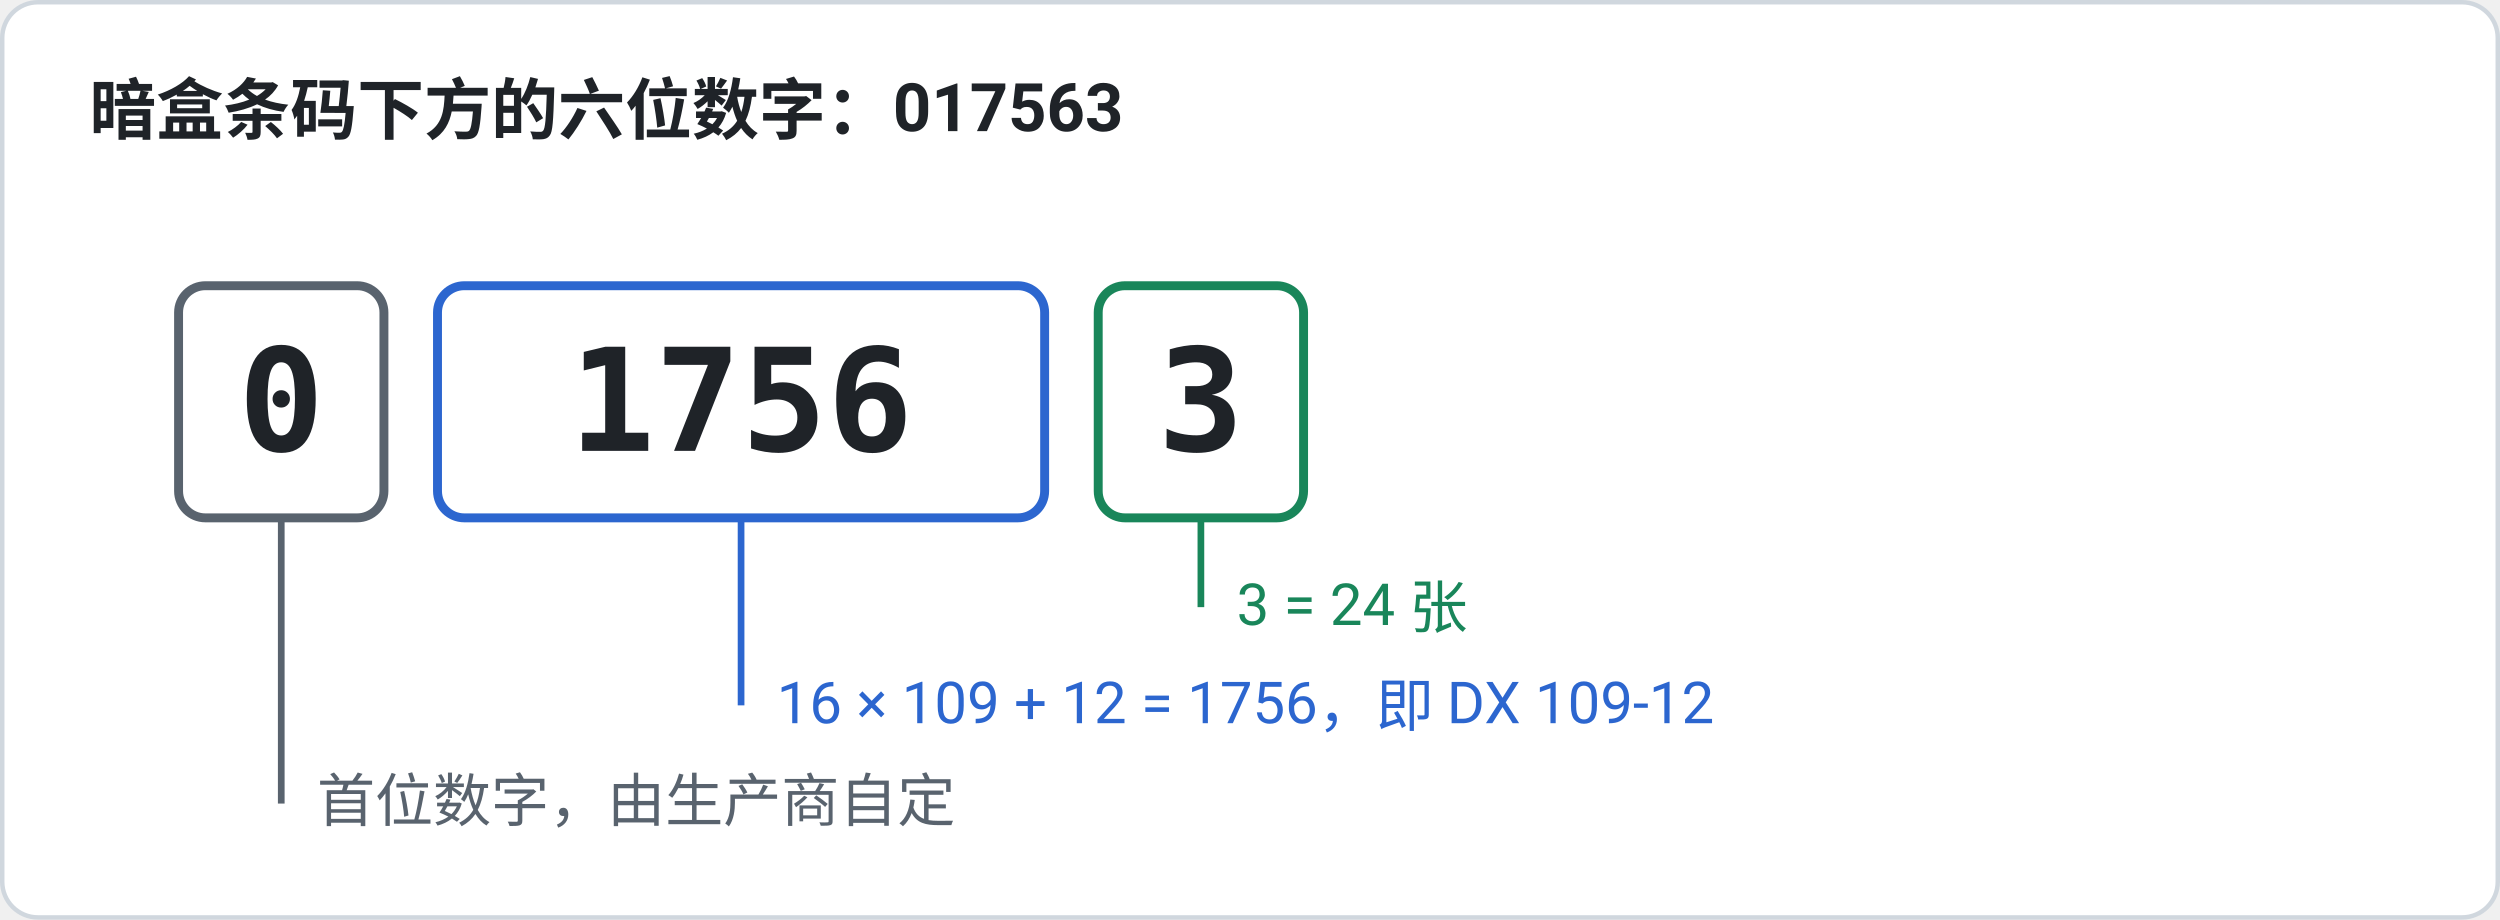
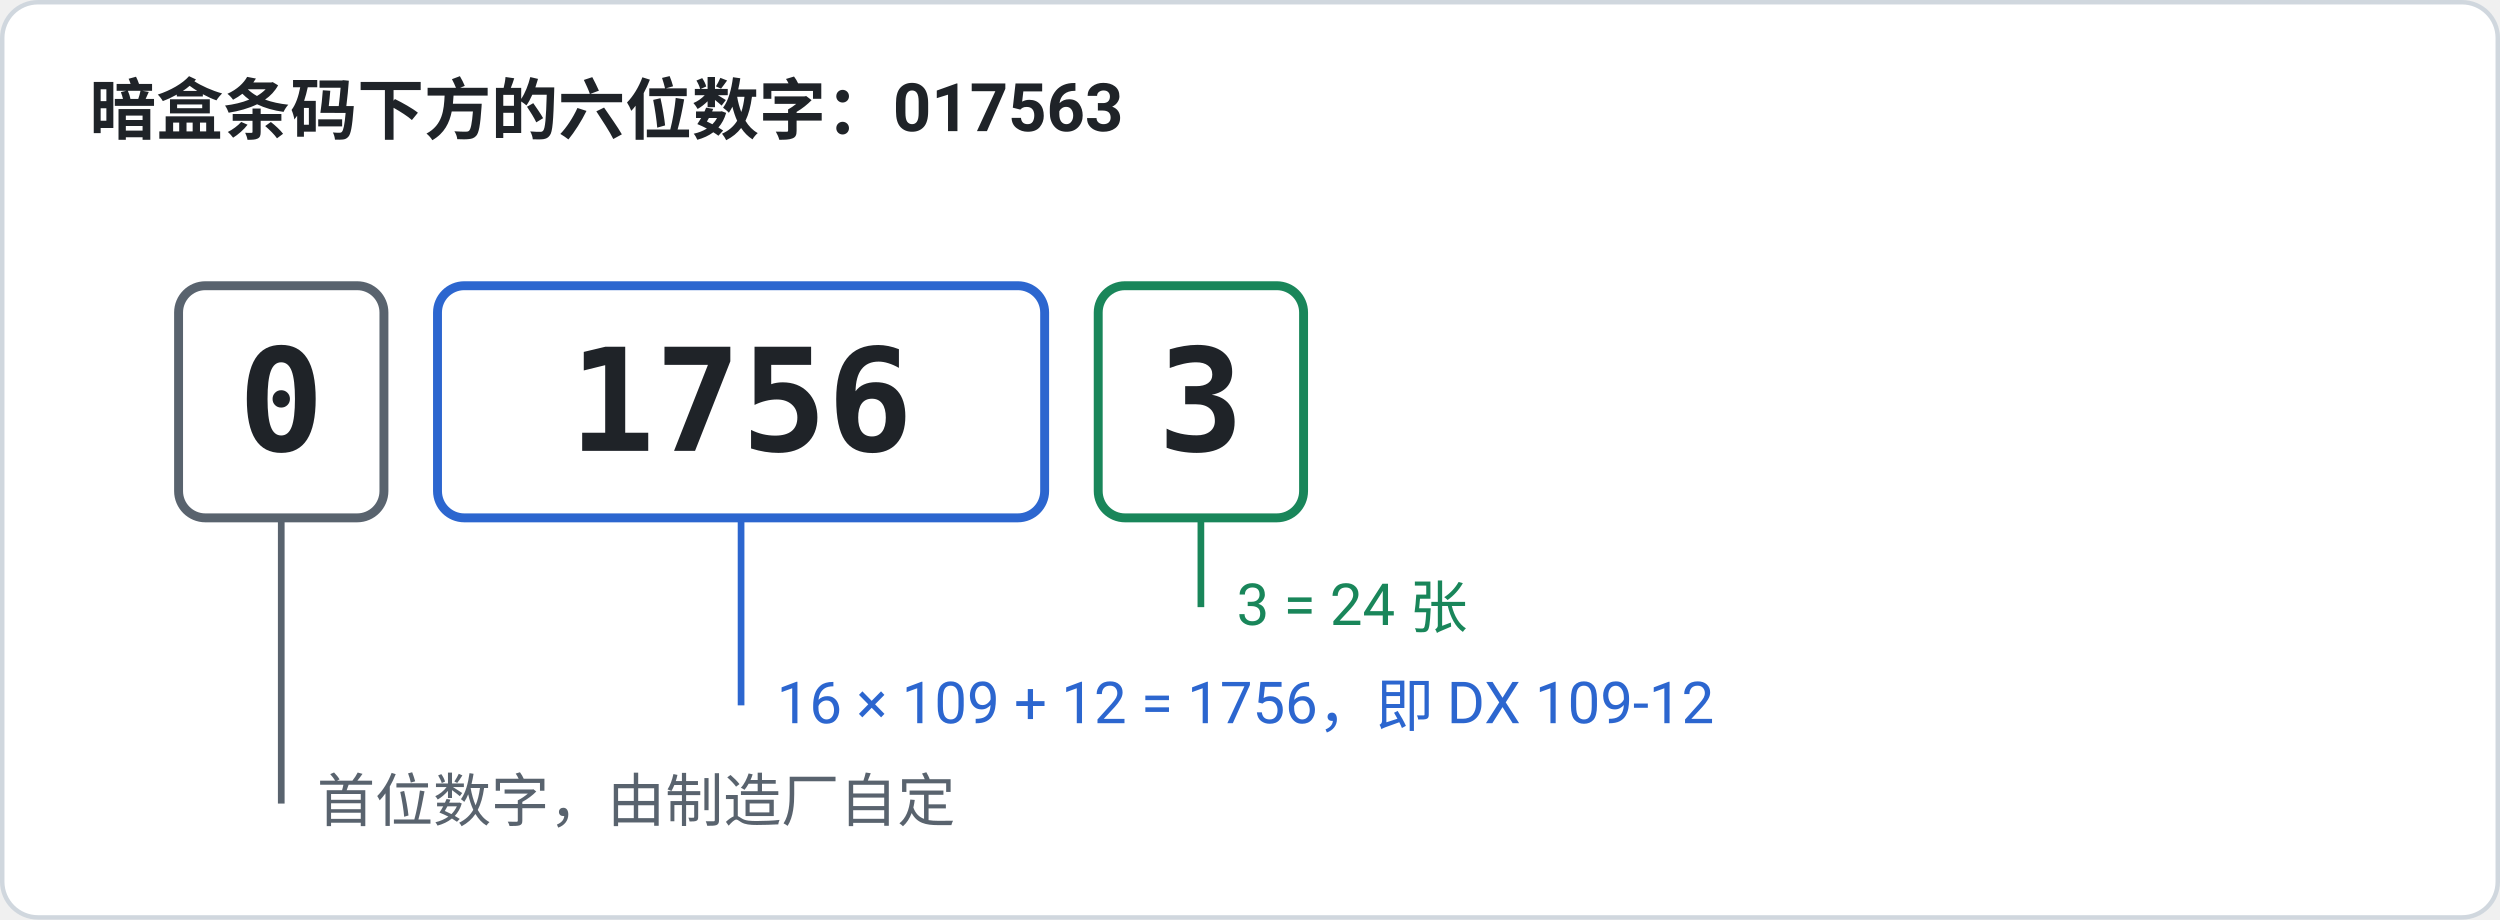
<svg xmlns="http://www.w3.org/2000/svg" viewBox="0 0 560 206" width="560" height="206" role="img" aria-label="暗盒条码下方的六位数字：017563">
  <g font-family="system-ui, -apple-system, 'Segoe UI', Roboto, 'Noto Sans', 'PingFang SC', 'Hiragino Sans GB', 'Microsoft YaHei', 'Noto Sans CJK SC', sans-serif">
    <rect x="0.5" y="0.5" width="559" height="205" rx="8" fill="#ffffff" stroke="#d0d7de" />
    <text x="20" y="30" font-size="15" font-weight="650" fill="#1f2328" text-anchor="start">暗盒条码下方的六位数字：017563</text>
    <rect x="40" y="64" width="46" height="52" rx="6" fill="none" stroke="#59636e" stroke-width="2" />
    <text x="63" y="101" font-size="32" font-weight="700" fill="#1f2328" text-anchor="middle" font-family="ui-monospace, 'SF Mono', Menlo, Consolas, 'DejaVu Sans Mono', monospace">0</text>
    <rect x="98" y="64" width="136" height="52" rx="6" fill="none" stroke="#2c66cf" stroke-width="2" />
    <text x="166" y="101" font-size="32" font-weight="700" fill="#1f2328" text-anchor="middle" font-family="ui-monospace, 'SF Mono', Menlo, Consolas, 'DejaVu Sans Mono', monospace">1756</text>
    <rect x="246" y="64" width="46" height="52" rx="6" fill="none" stroke="#19865a" stroke-width="2" />
    <text x="269" y="101" font-size="32" font-weight="700" fill="#1f2328" text-anchor="middle" font-family="ui-monospace, 'SF Mono', Menlo, Consolas, 'DejaVu Sans Mono', monospace">3</text>
    <line x1="63" y1="116" x2="63" y2="180" stroke="#59636e" stroke-width="1.5" />
-     <text x="71" y="184" font-size="13" font-weight="400" fill="#59636e" text-anchor="start">首位数字，由生产商自定</text>
+     <text x="71" y="184" font-size="13" font-weight="400" fill="#59636e" text-anchor="start">首位数字，由制造厂自定</text>
    <line x1="166" y1="116" x2="166" y2="158" stroke="#2c66cf" stroke-width="1.5" />
    <text x="174" y="162" font-size="13" font-weight="400" fill="#2c66cf" text-anchor="start">16 × 109 + 12 = 1756，即 DX 109-12</text>
    <line x1="269" y1="116" x2="269" y2="136" stroke="#19865a" stroke-width="1.5" />
    <text x="277" y="140" font-size="13" font-weight="400" fill="#19865a" text-anchor="start">3 = 24 张</text>
  </g>
</svg>
